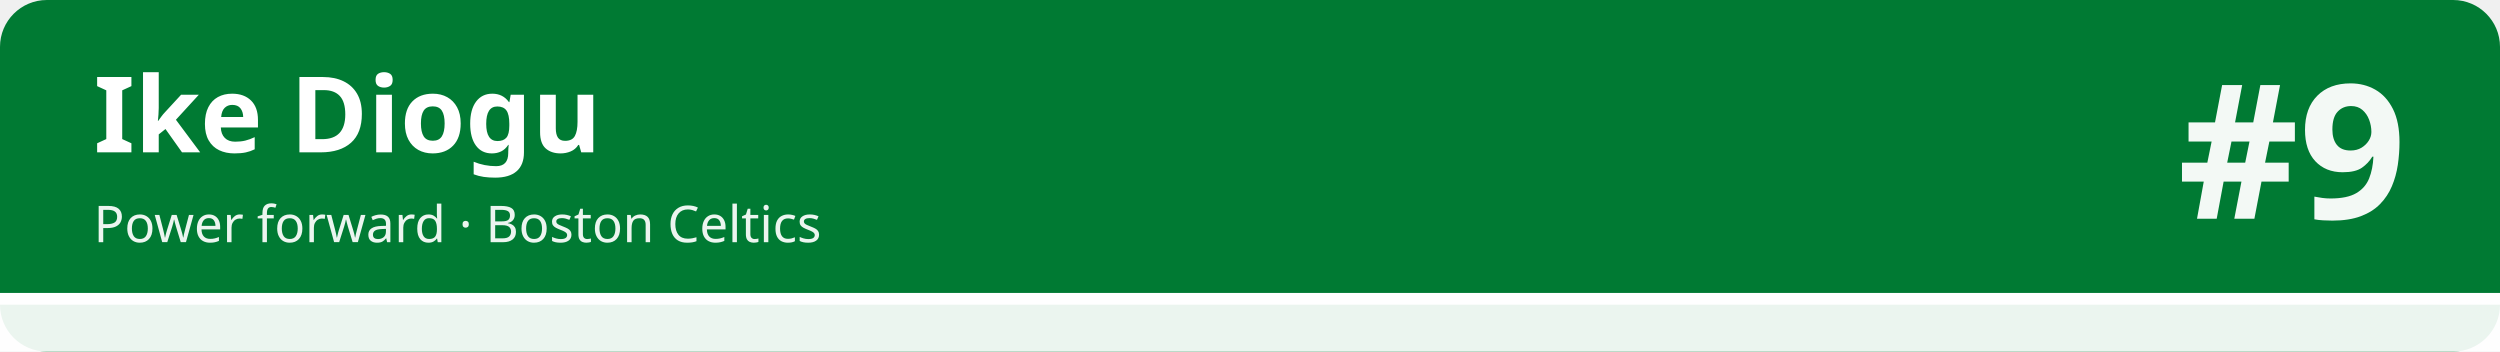
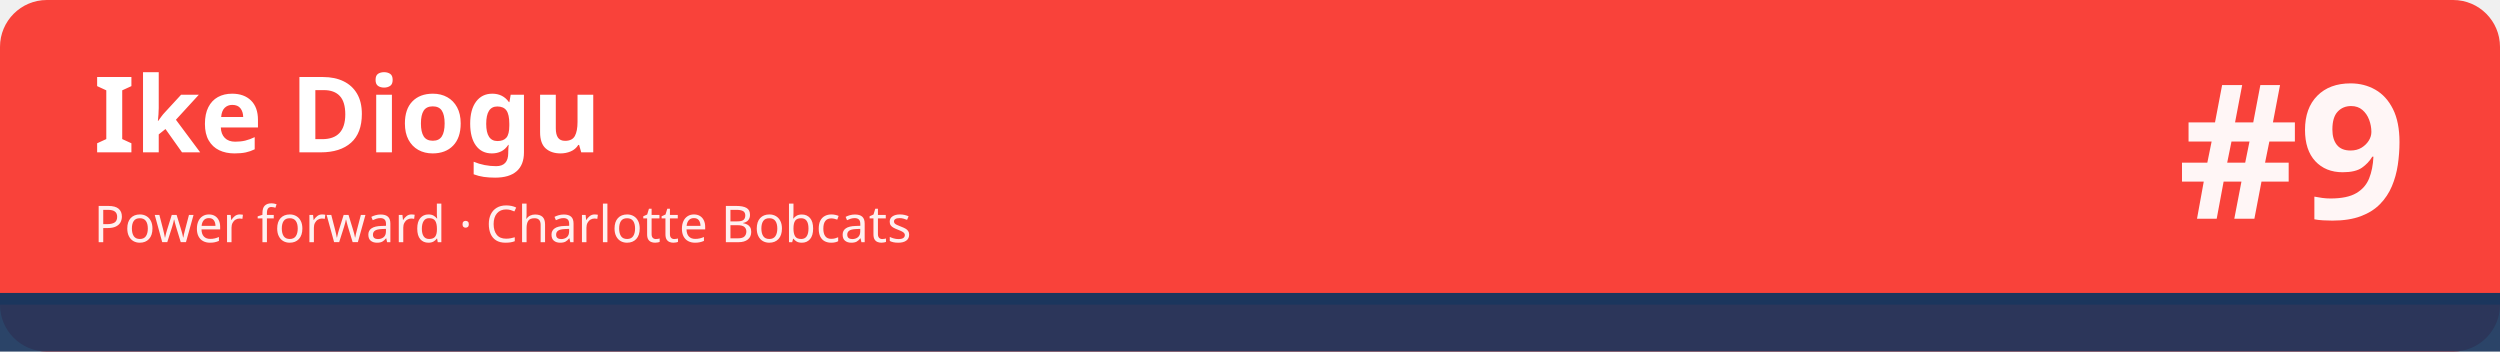
<svg xmlns="http://www.w3.org/2000/svg" width="1280" height="180" viewBox="0 0 1280 180" role="img" aria-labelledby="t d">
-   <rect width="1280" height="180" rx="24" fill="#007a33" />
-   <rect x="0" y="150" width="1280" height="30" fill="#ffffff" fill-opacity=".92" />
-   <rect x="0" y="150" width="1280" height="6" fill="#ffffff" />
+   <rect width="1280" height="180" rx="24" fill="#f9423a" />
+   <rect x="0" y="150" width="1280" height="30" fill="#1b365d" fill-opacity=".92" />
+   <rect x="0" y="150" width="1280" height="6" fill="#1b365d" />
  <text x="48" y="78" font-family="sans-serif" font-size="54" font-weight="700" fill="#ffffff">Ike Diogu</text>
-   <text x="48" y="124" font-family="sans-serif" font-size="26" fill="#ffffff" fill-opacity=".92">Power forward · Boston Celtics</text>
+   <text x="48" y="124" font-family="sans-serif" font-size="26" fill="#ffffff" fill-opacity=".92">Power forward · Charlotte Bobcats</text>
  <text x="1232" y="112" font-family="sans-serif" font-size="96" font-weight="800" fill="#ffffff" fill-opacity=".95" text-anchor="end">#9</text>
</svg>
